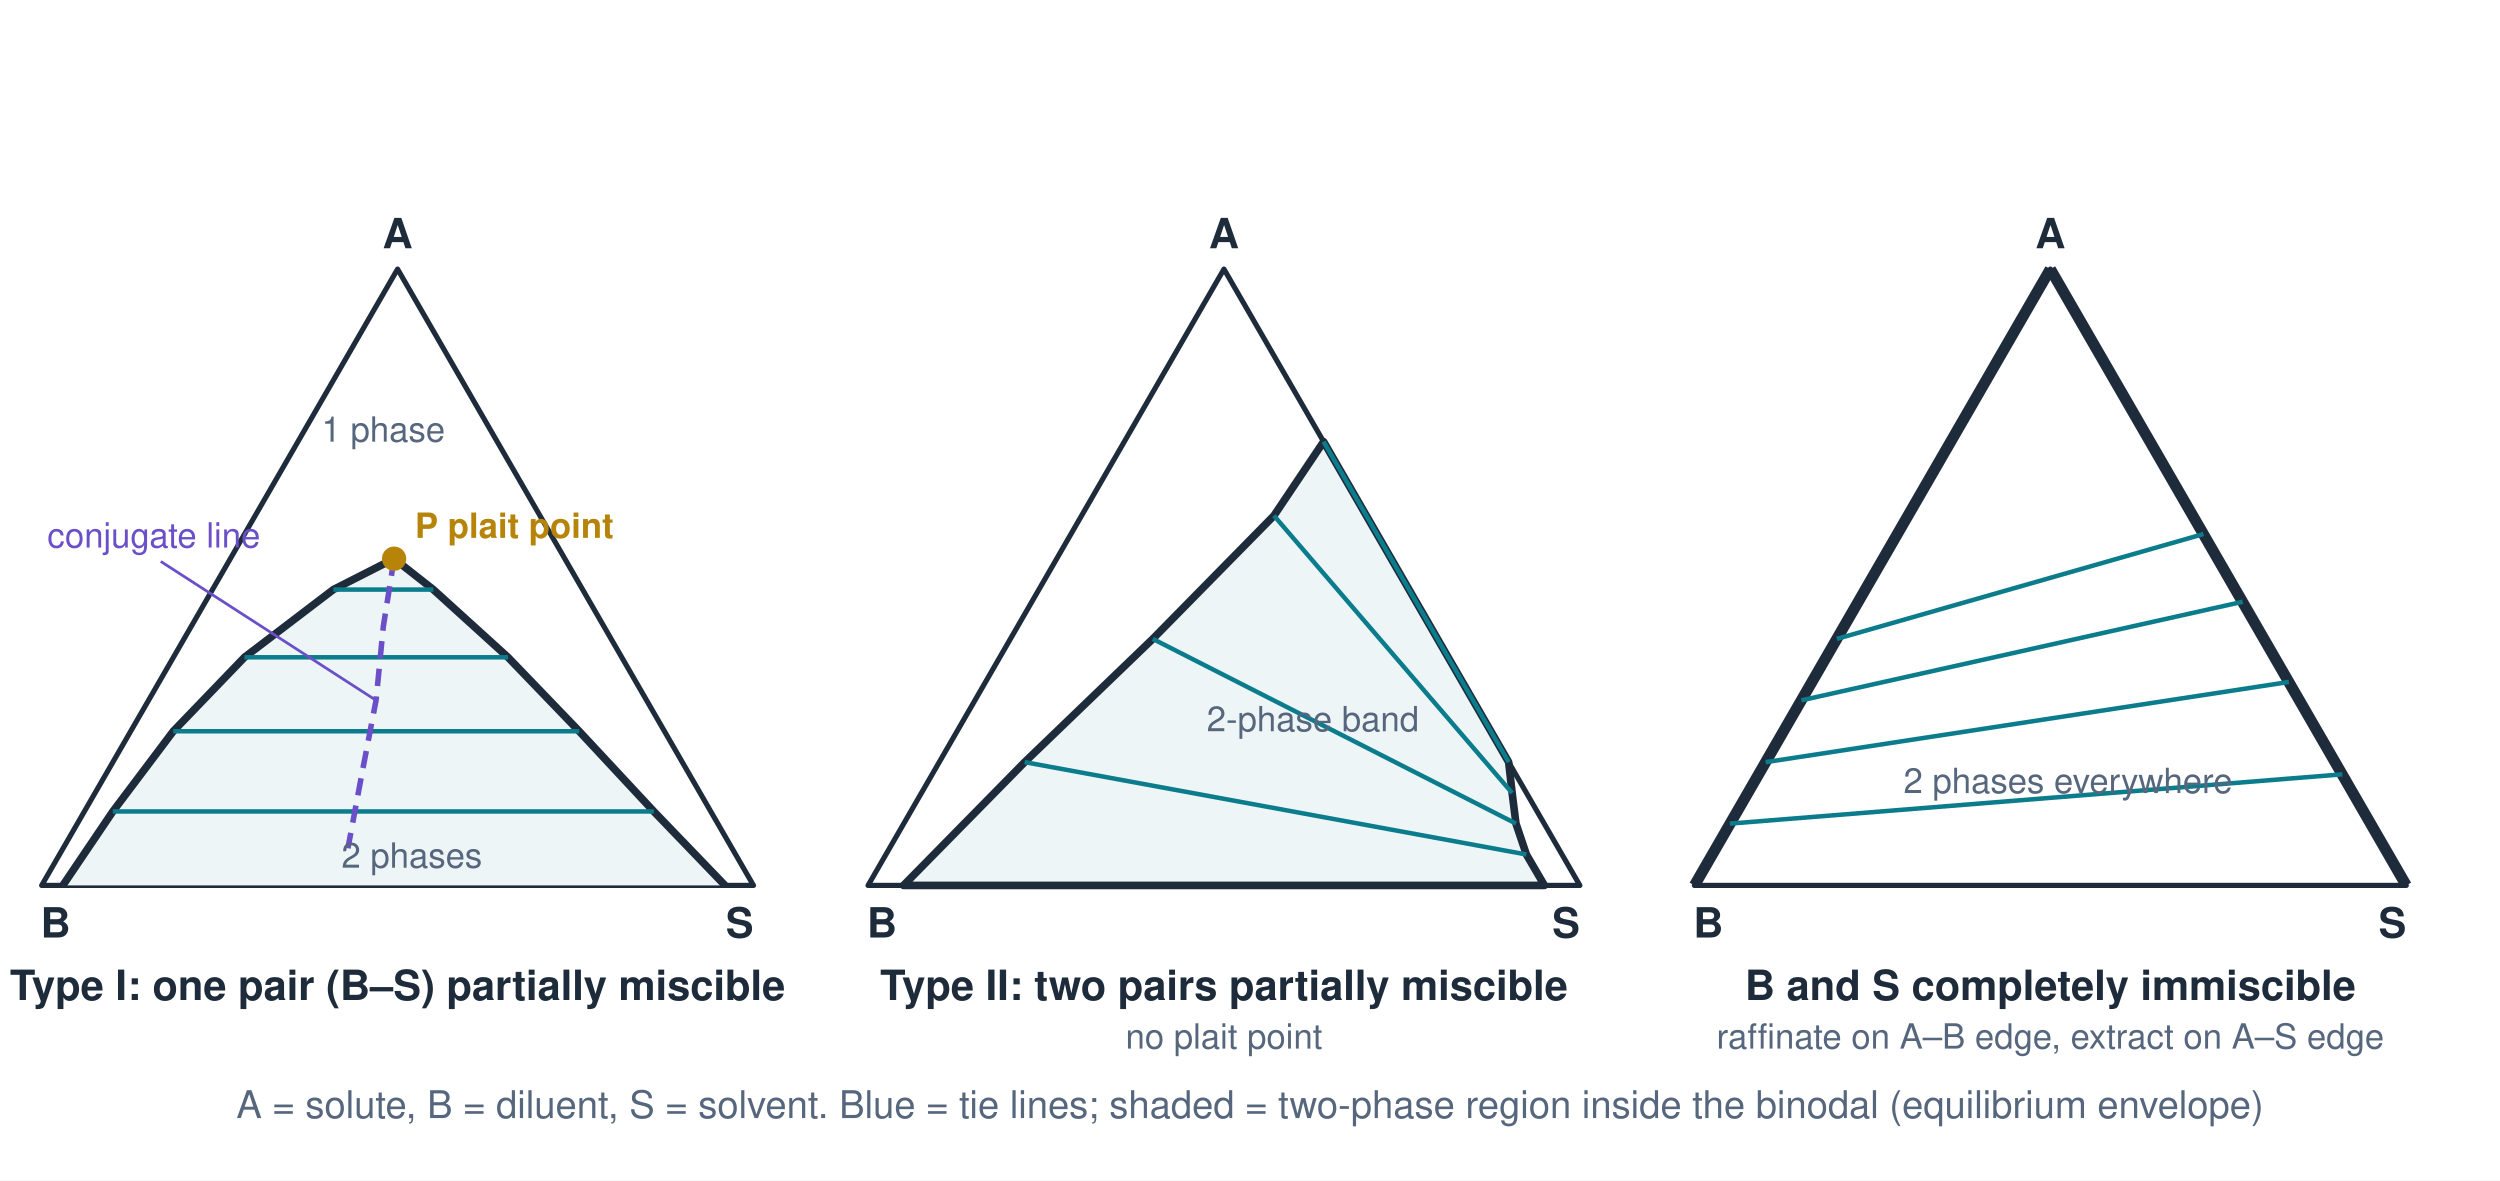
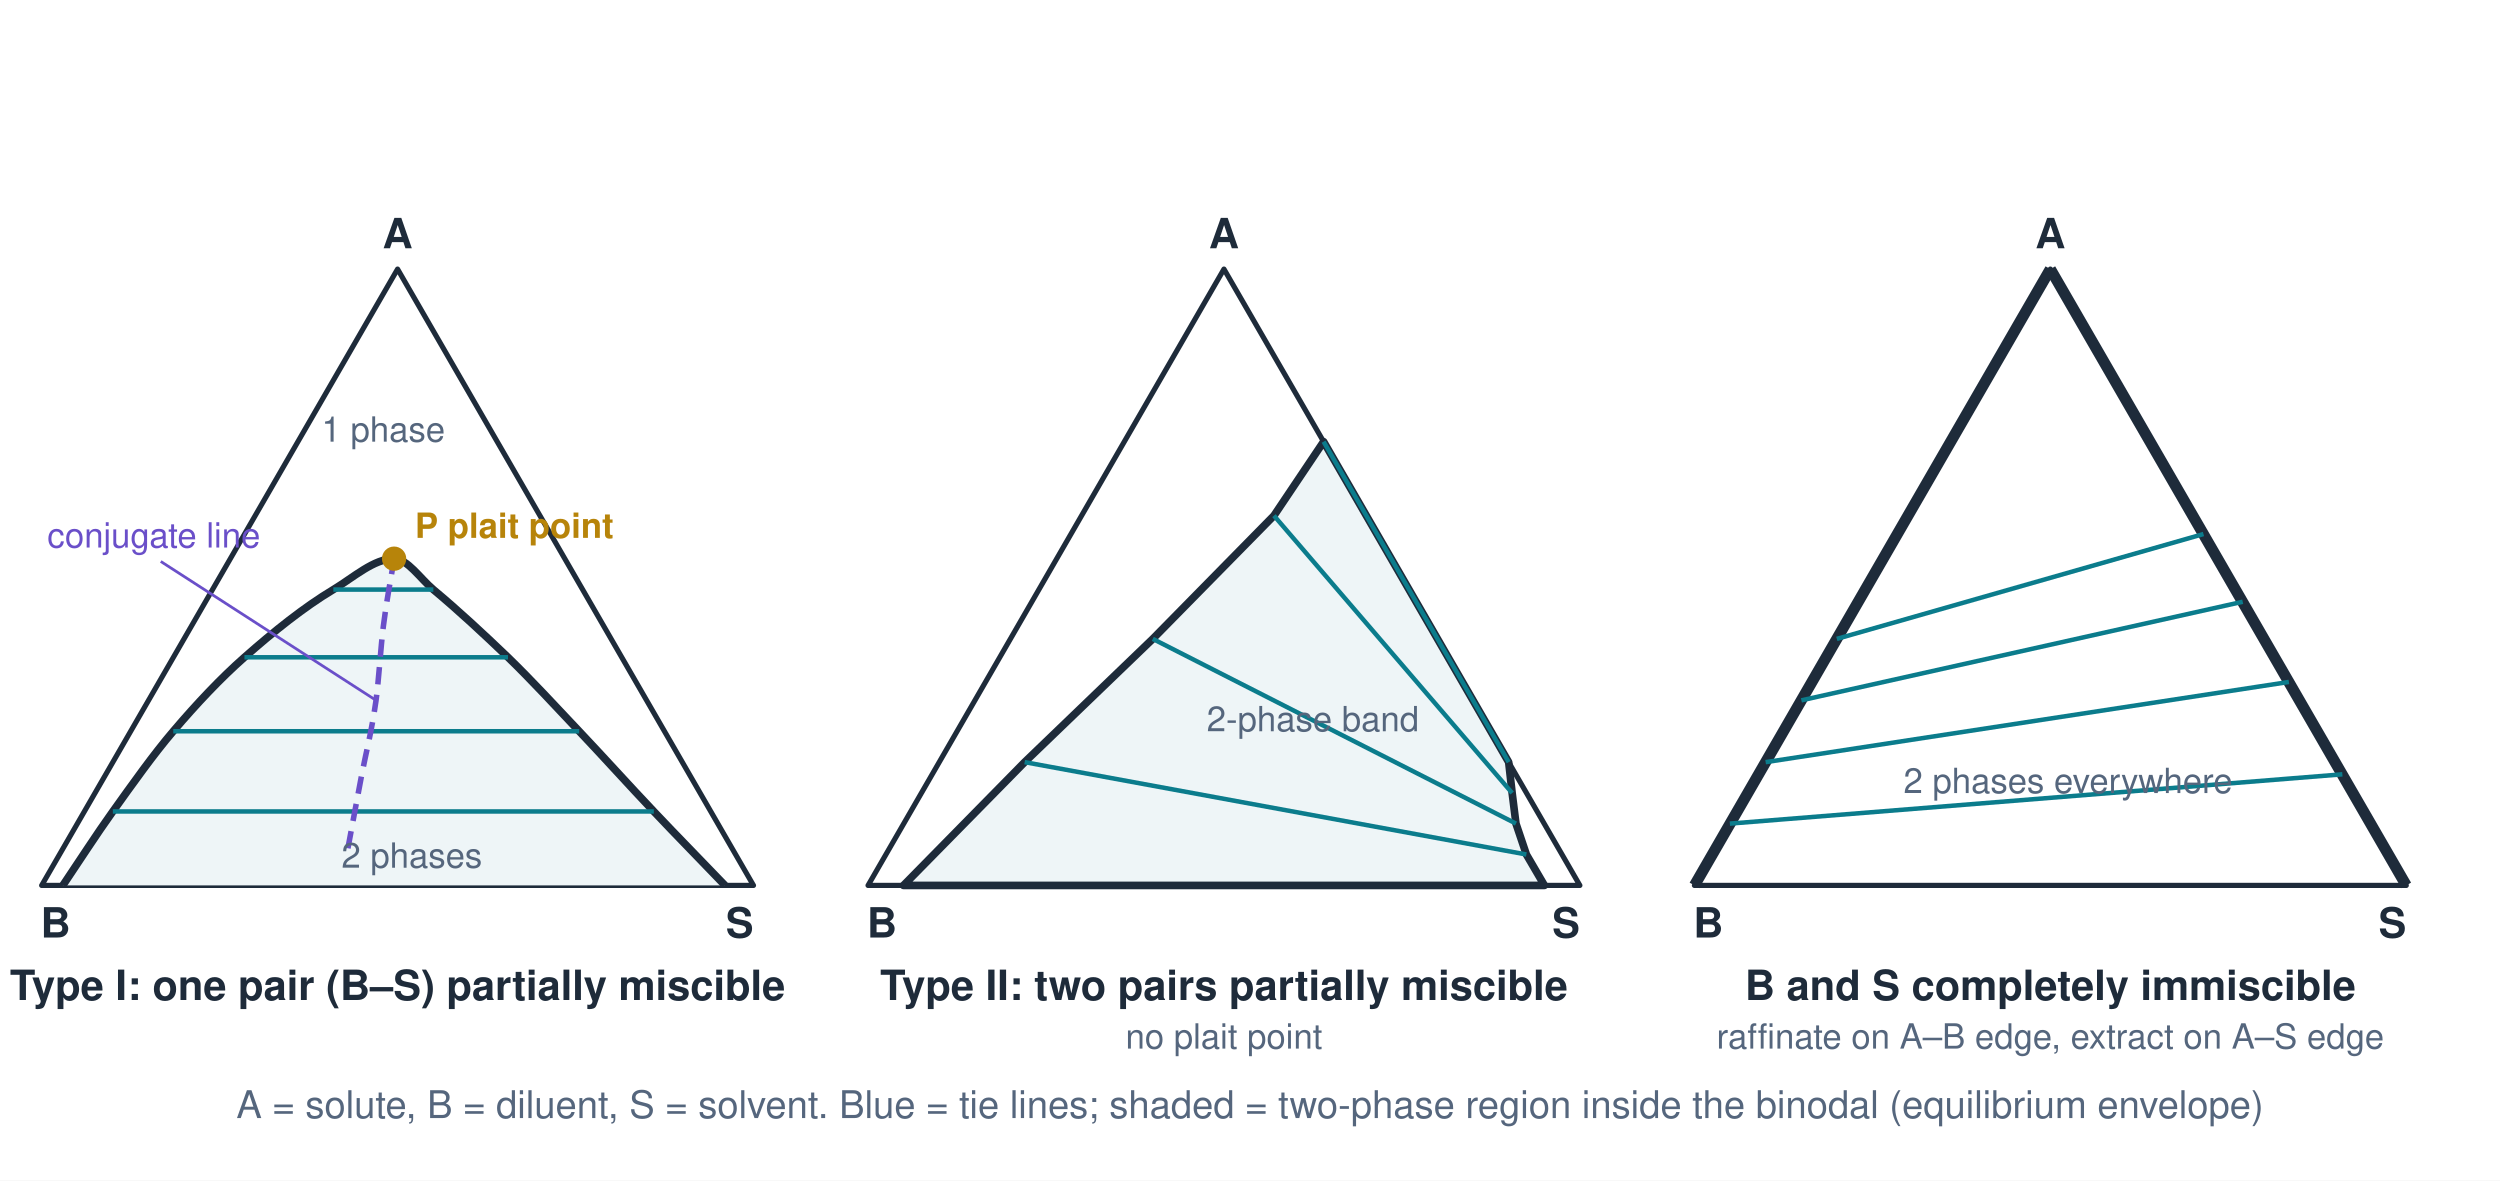
<svg xmlns="http://www.w3.org/2000/svg" viewBox="0 0 720 340" width="720" height="340" font-family="Helvetica, Arial, sans-serif">
  <rect width="100%" height="100%" fill="#FFFFFF" />
  <defs>
    <marker id="ar" viewBox="0 0 10 10" refX="9" refY="5" markerWidth="7" markerHeight="7" orient="auto-start-reverse">
      <path d="M0,0 L10,5 L0,10 z" fill="context-stroke" />
    </marker>
  </defs>
  <polygon points="12.0,255.0 217.0,255.0 114.5,77.5" fill="none" stroke="#1E2B3A" stroke-width="1.5" stroke-linejoin="round" />
  <text x="114.5" y="77.5" font-size="11" fill="#1E2B3A" text-anchor="middle" font-weight="normal" />
  <text x="114.5" y="71.5" font-size="12" fill="#1E2B3A" text-anchor="middle" font-weight="bold">A</text>
  <text x="16.0" y="270.0" font-size="12" fill="#1E2B3A" text-anchor="middle" font-weight="bold">B</text>
  <text x="213.0" y="270.0" font-size="12" fill="#1E2B3A" text-anchor="middle" font-weight="bold">S</text>
  <text x="114.5" y="288.0" font-size="12" fill="#1E2B3A" text-anchor="middle" font-weight="bold">Type I: one pair (B–S) partially miscible</text>
-   <polyline points="18.1,255.0 32.5,233.7 49.9,210.6 70.4,189.3 96.0,169.8 113.5,160.9 124.8,169.8 146.3,189.3 166.8,210.6 188.3,233.7 208.8,255.0" fill="#EEF5F7" stroke="#1E2B3A" stroke-width="2.2" stroke-linejoin="round" />
+   <path d="M18.1,255.0 C22.9,247.9 27.7,240.4 32.5,233.7 C38.3,225.6 44.1,217.4 49.9,210.6 C56.7,202.6 63.6,195.3 70.4,189.3 C78.9,181.8 87.5,174.9 96.0,169.8 C101.8,166.3 107.7,160.9 113.5,160.9 C117.3,160.9 121.0,166.6 124.8,169.8 C132.0,175.8 139.1,182.4 146.3,189.3 C153.1,195.9 160.0,203.4 166.8,210.6 C174.0,218.2 181.1,226.1 188.3,233.7 C195.1,240.9 202.0,247.9 208.8,255.0" fill="#EEF5F7" stroke="#1E2B3A" stroke-width="2.2" stroke-linejoin="round" />
  <line x1="32.5" y1="233.7" x2="188.3" y2="233.7" stroke="#0B7C8C" stroke-width="1.3" />
  <line x1="49.9" y1="210.6" x2="166.8" y2="210.6" stroke="#0B7C8C" stroke-width="1.3" />
  <line x1="70.4" y1="189.3" x2="146.3" y2="189.3" stroke="#0B7C8C" stroke-width="1.3" />
  <line x1="96.0" y1="169.8" x2="124.8" y2="169.8" stroke="#0B7C8C" stroke-width="1.3" />
-   <polyline points="113.5,160.9 110.4,180.4 108.3,201.7 104.2,223.0 100.2,244.3" fill="none" stroke="#6A4FC9" stroke-width="1.6" stroke-linejoin="round" stroke-dasharray="5 3" />
+   <path d="M100.2,244.3 C101.5,237.2 102.9,230.0 104.2,223.0 C105.6,215.8 106.9,211.4 108.3,201.7 C109.0,196.7 109.7,185.9 110.4,180.4 C111.4,172.3 112.5,167.4 113.5,160.9" fill="none" stroke="#6A4FC9" stroke-width="1.6" stroke-linejoin="round" stroke-dasharray="5 3" />
  <circle cx="113.5" cy="160.9" r="3.5" fill="#B7840A" />
  <text x="119.5" y="154.9" font-size="10" fill="#B7840A" text-anchor="start" font-weight="bold">P plait point</text>
  <line x1="108.3" y1="201.7" x2="46.3" y2="161.7" stroke="#6A4FC9" stroke-width="0.8" />
  <text x="44.3" y="157.7" font-size="10" fill="#6A4FC9" text-anchor="middle" font-weight="normal">conjugate line</text>
  <text x="118.6" y="249.9" font-size="10" fill="#55667D" text-anchor="middle" font-weight="normal">2 phases</text>
  <text x="110.4" y="127.2" font-size="10" fill="#55667D" text-anchor="middle" font-weight="normal">1 phase</text>
  <polygon points="250.0,255.0 455.0,255.0 352.5,77.5" fill="none" stroke="#1E2B3A" stroke-width="1.5" stroke-linejoin="round" />
  <text x="352.5" y="77.5" font-size="11" fill="#1E2B3A" text-anchor="middle" font-weight="normal" />
  <text x="352.5" y="71.5" font-size="12" fill="#1E2B3A" text-anchor="middle" font-weight="bold">A</text>
  <text x="254.0" y="270.0" font-size="12" fill="#1E2B3A" text-anchor="middle" font-weight="bold">B</text>
  <text x="451.0" y="270.0" font-size="12" fill="#1E2B3A" text-anchor="middle" font-weight="bold">S</text>
  <text x="352.5" y="288.0" font-size="12" fill="#1E2B3A" text-anchor="middle" font-weight="bold">Type II: two pairs partially miscible</text>
  <polygon points="260.2,255.0 295.1,219.5 332.0,184.0 366.9,148.5 381.2,127.2 434.5,219.5 435.5,228.4 436.6,237.2 439.6,246.1 444.8,255.0" fill="#EEF5F7" stroke="#1E2B3A" stroke-width="2.2" stroke-linejoin="round" />
  <line x1="295.1" y1="219.5" x2="439.6" y2="246.1" stroke="#0B7C8C" stroke-width="1.3" />
  <line x1="332.0" y1="184.0" x2="436.6" y2="237.2" stroke="#0B7C8C" stroke-width="1.3" />
  <line x1="366.9" y1="148.5" x2="435.5" y2="228.4" stroke="#0B7C8C" stroke-width="1.3" />
  <line x1="381.2" y1="127.2" x2="434.5" y2="219.5" stroke="#0B7C8C" stroke-width="1.3" />
  <text x="378.1" y="210.6" font-size="10" fill="#55667D" text-anchor="middle" font-weight="normal">2-phase band</text>
  <text x="352.5" y="302.0" font-size="10" fill="#55667D" text-anchor="middle" font-weight="normal">no plait point</text>
  <polygon points="488.0,255.0 693.0,255.0 590.5,77.5" fill="none" stroke="#1E2B3A" stroke-width="1.5" stroke-linejoin="round" />
  <text x="590.5" y="77.5" font-size="11" fill="#1E2B3A" text-anchor="middle" font-weight="normal" />
  <text x="590.5" y="71.5" font-size="12" fill="#1E2B3A" text-anchor="middle" font-weight="bold">A</text>
  <text x="492.0" y="270.0" font-size="12" fill="#1E2B3A" text-anchor="middle" font-weight="bold">B</text>
  <text x="689.0" y="270.0" font-size="12" fill="#1E2B3A" text-anchor="middle" font-weight="bold">S</text>
  <text x="590.5" y="288.0" font-size="12" fill="#1E2B3A" text-anchor="middle" font-weight="bold">B and S completely immiscible</text>
  <line x1="488.0" y1="255.0" x2="590.5" y2="77.5" stroke="#1E2B3A" stroke-width="3.2" />
  <line x1="693.0" y1="255.0" x2="590.5" y2="77.5" stroke="#1E2B3A" stroke-width="3.2" />
  <line x1="498.2" y1="237.2" x2="674.6" y2="223.0" stroke="#0B7C8C" stroke-width="1.3" />
  <line x1="508.5" y1="219.5" x2="659.2" y2="196.4" stroke="#0B7C8C" stroke-width="1.3" />
  <line x1="518.8" y1="201.7" x2="645.9" y2="173.3" stroke="#0B7C8C" stroke-width="1.3" />
  <line x1="529.0" y1="184.0" x2="634.6" y2="153.8" stroke="#0B7C8C" stroke-width="1.3" />
  <text x="595.6" y="228.4" font-size="10" fill="#55667D" text-anchor="middle" font-weight="normal">2 phases everywhere</text>
  <text x="590.5" y="302.0" font-size="10" fill="#55667D" text-anchor="middle" font-weight="normal">raffinate on A–B edge, extract on A–S edge</text>
  <text x="360.0" y="322.0" font-size="11" fill="#55667D" text-anchor="middle" font-weight="normal">A = solute, B = diluent, S = solvent. Blue = tie lines; shaded = two-phase region inside the binodal (equilibrium envelope)</text>
</svg>
